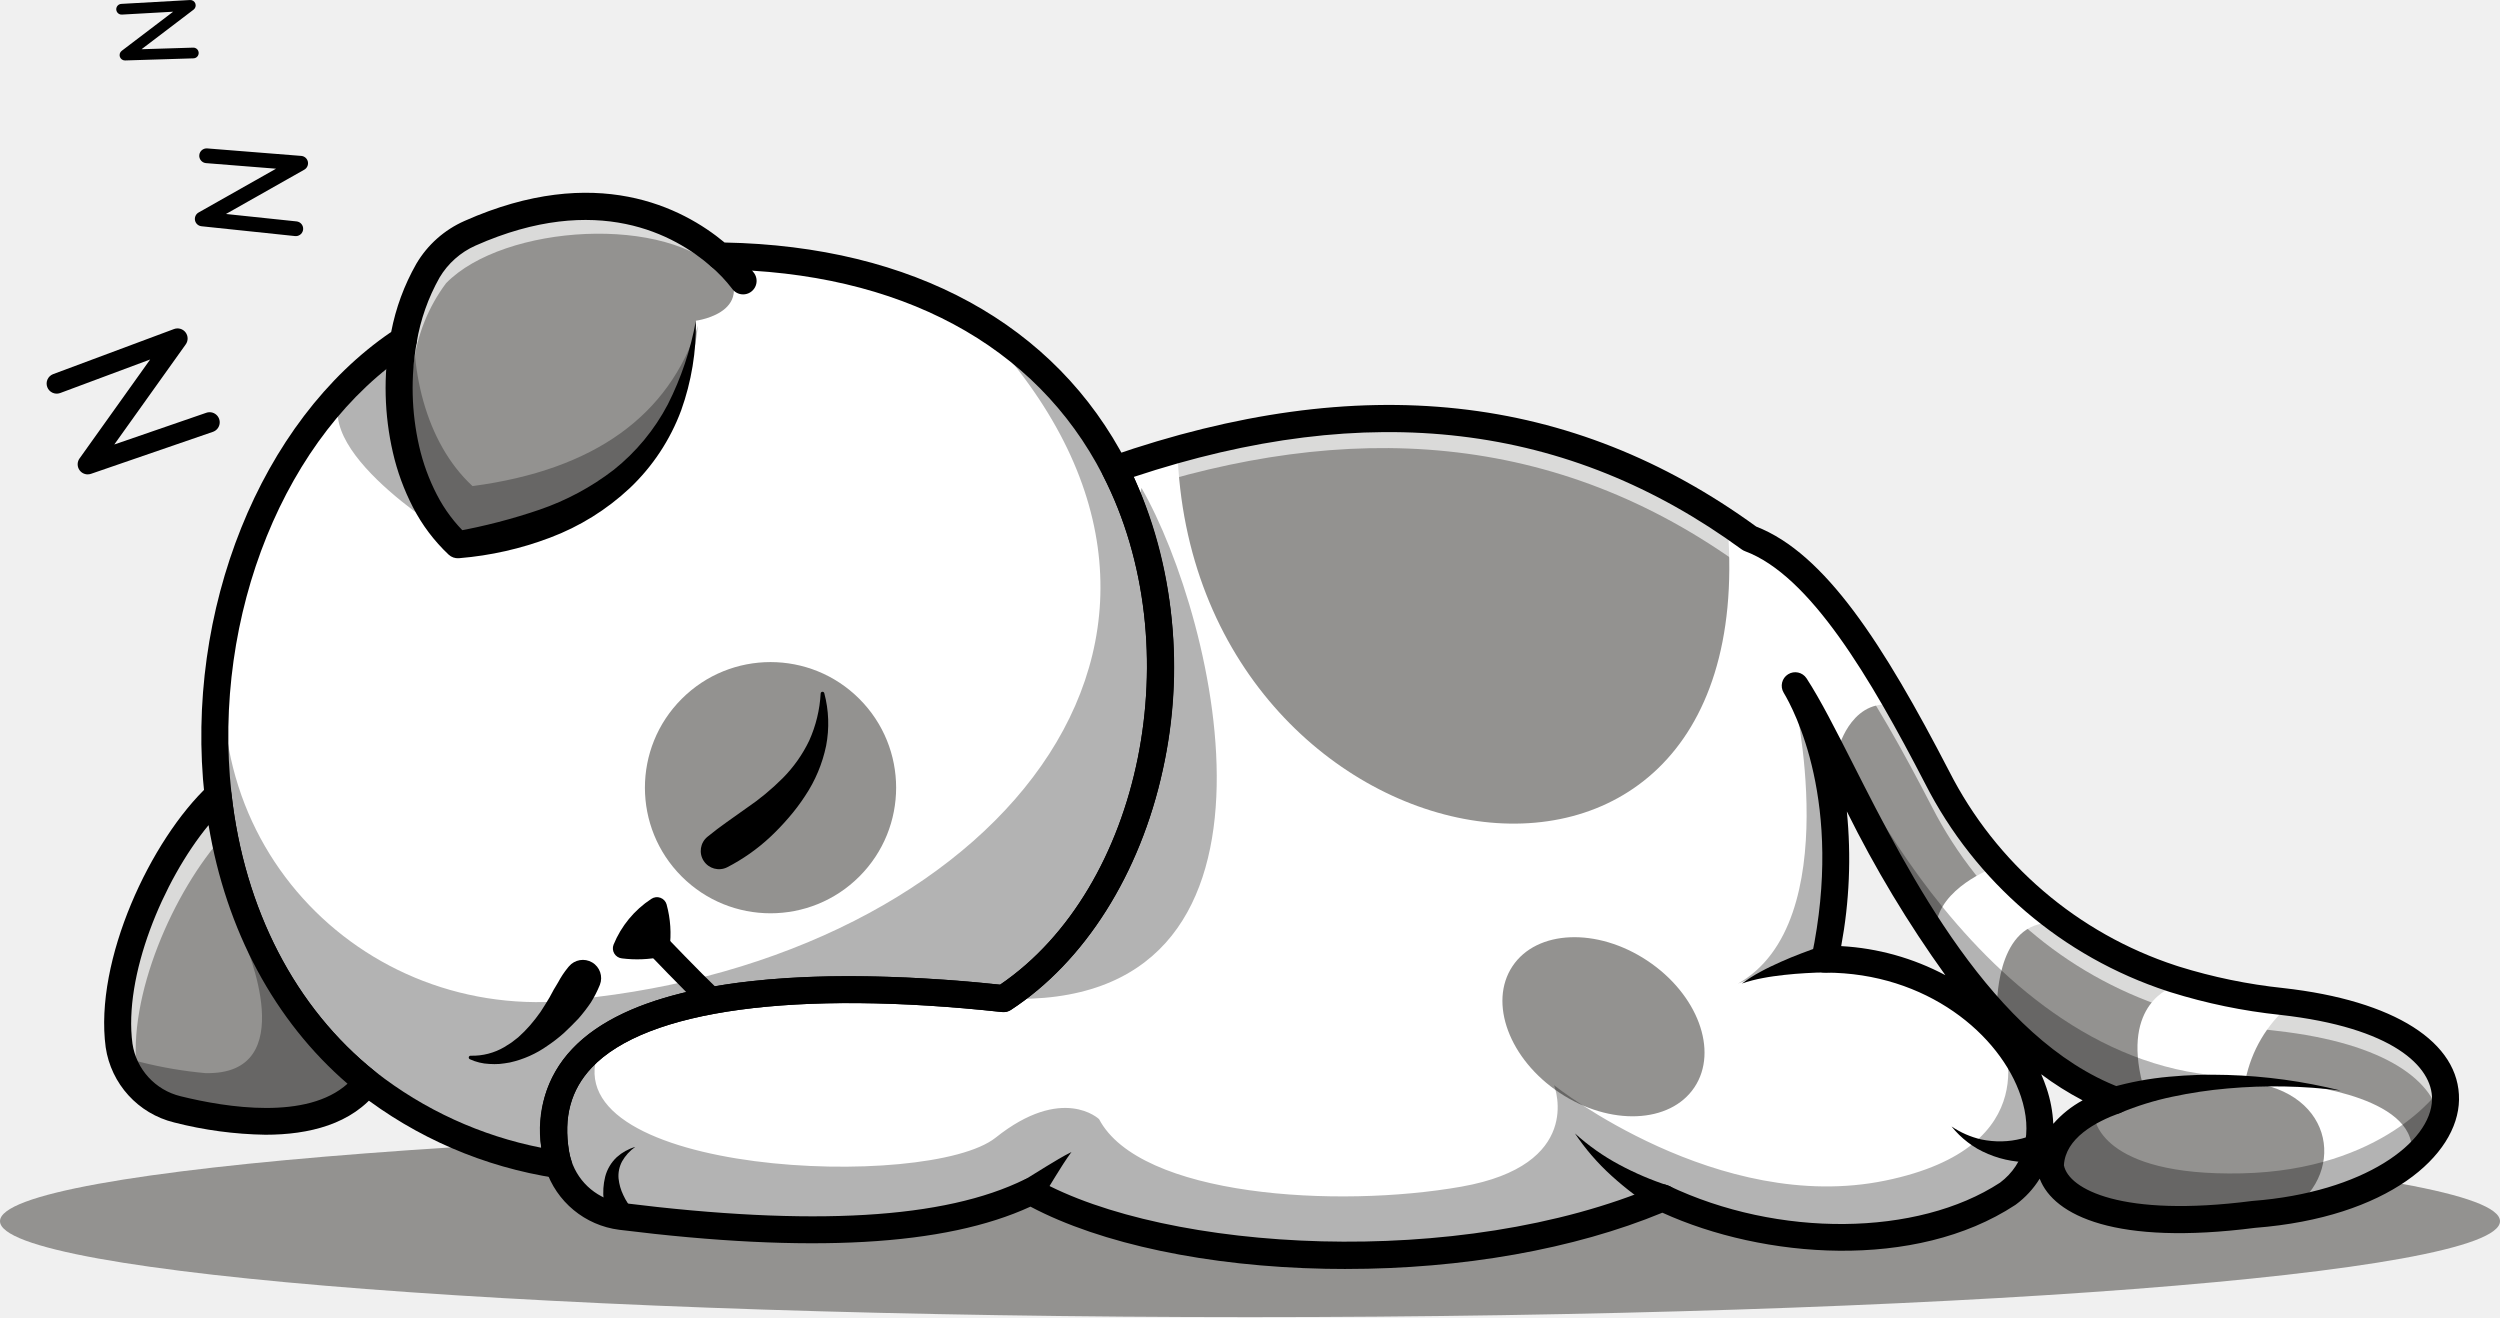
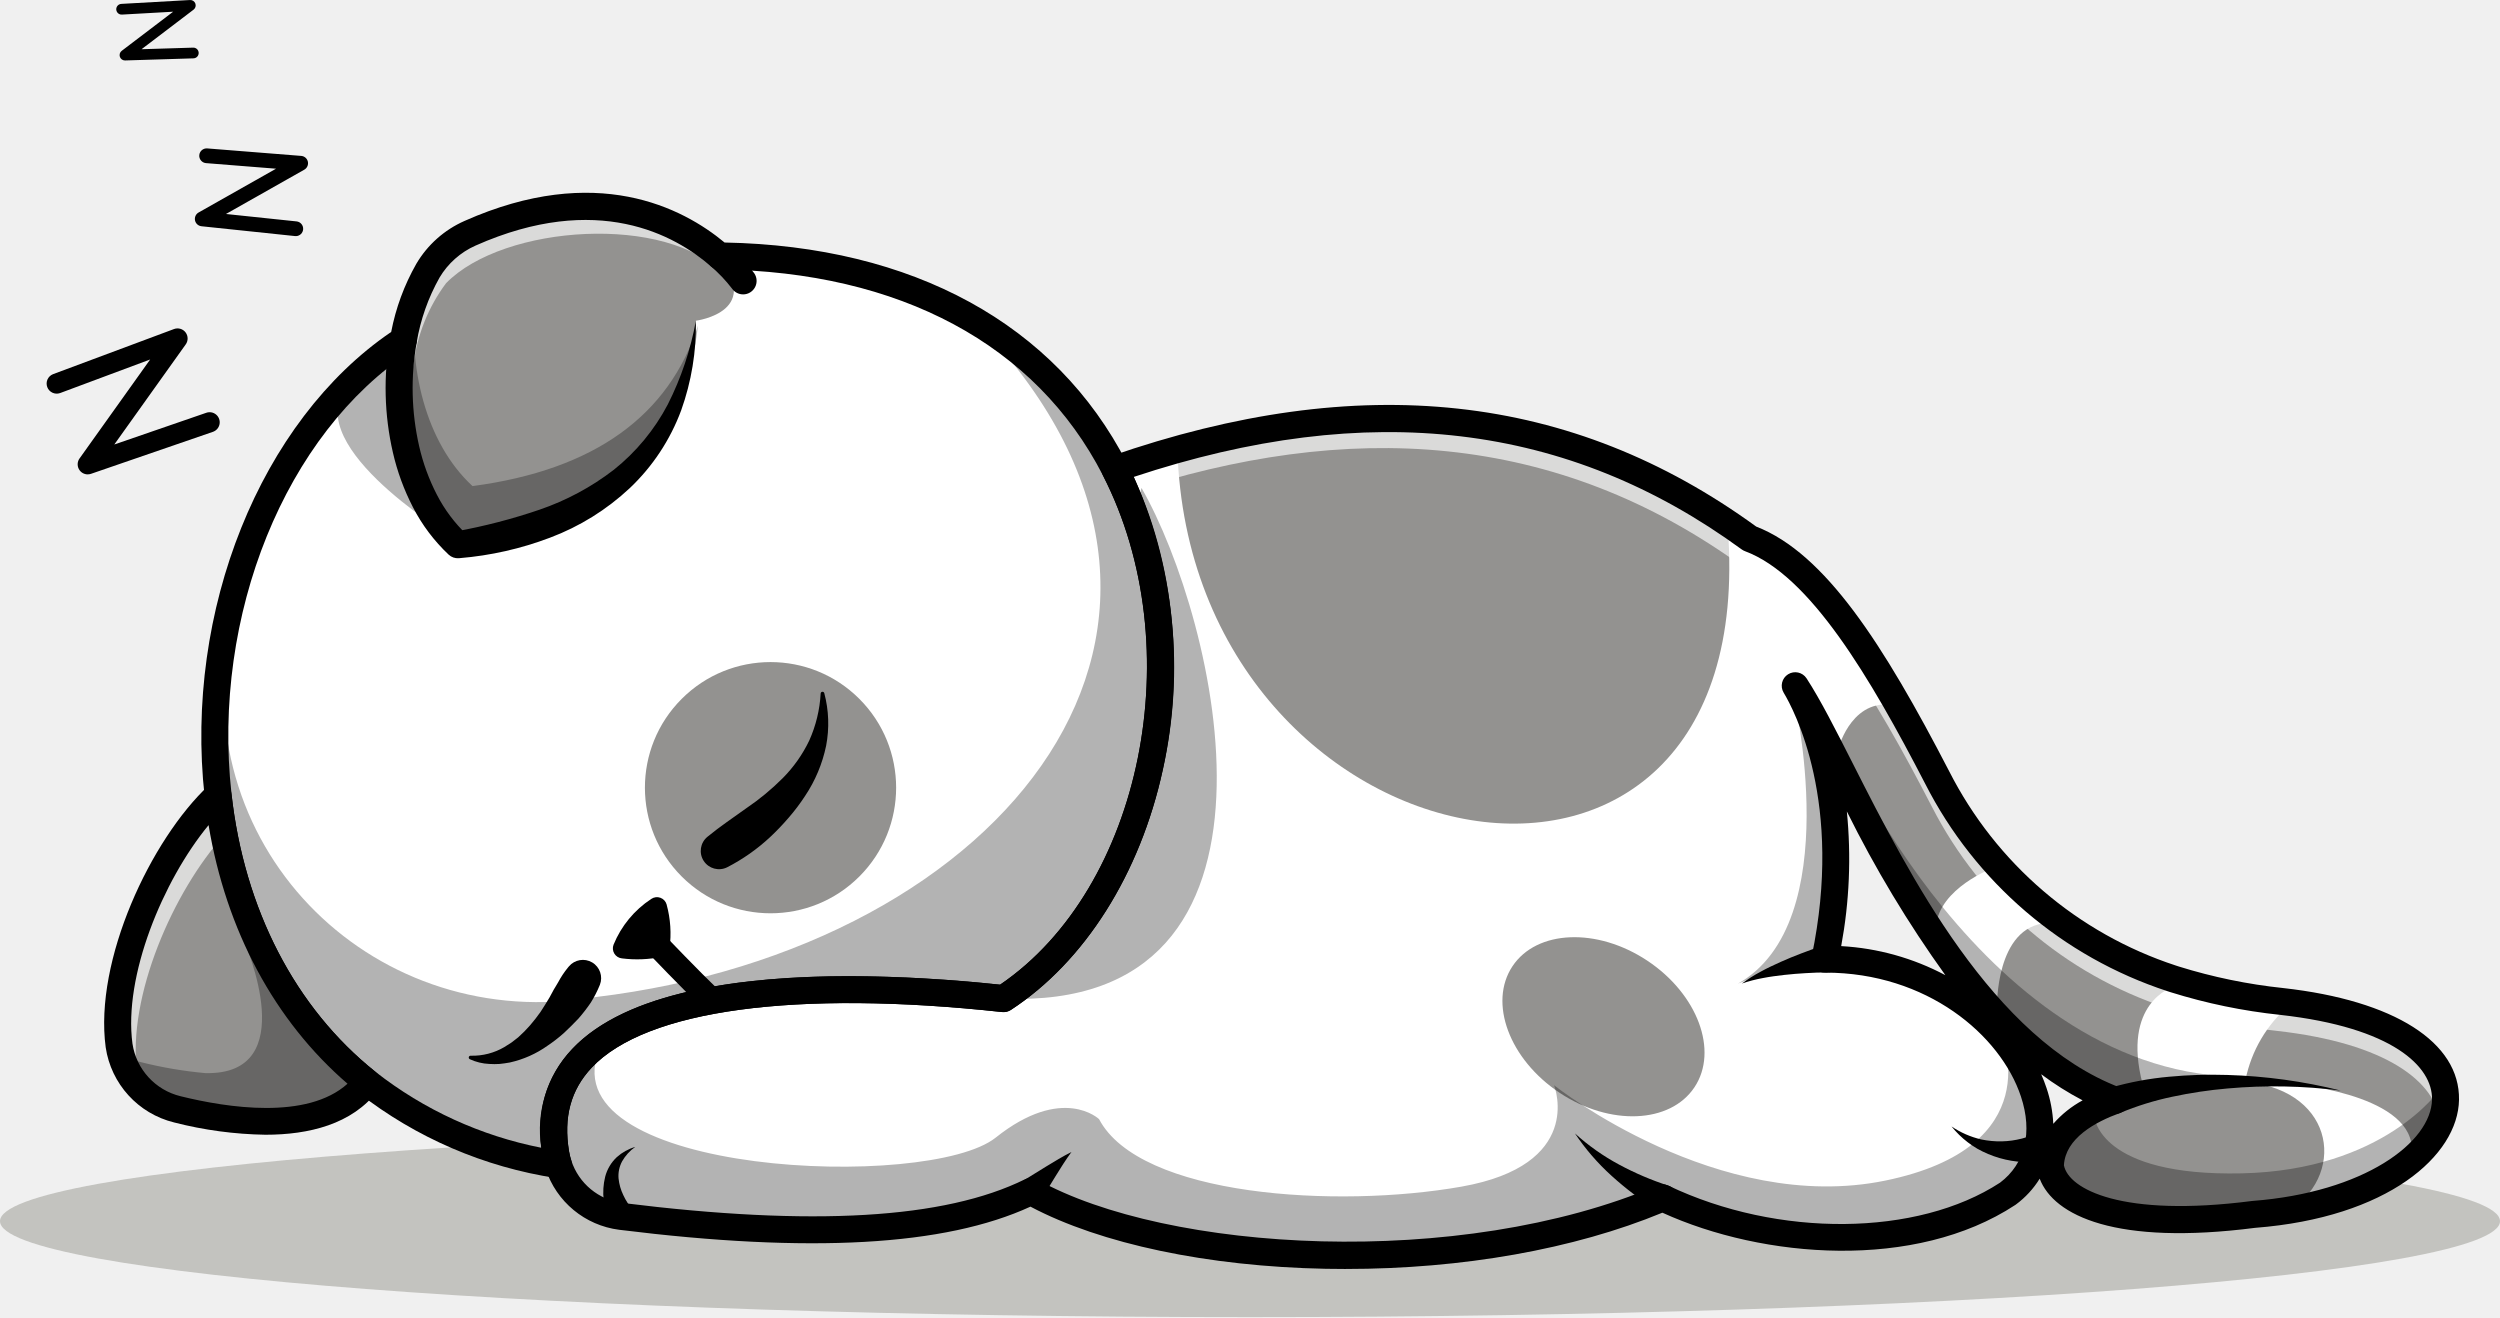
- <svg xmlns="http://www.w3.org/2000/svg" width="300" height="158.057" viewBox="0 0 300 158.057">
+ <svg xmlns="http://www.w3.org/2000/svg" width="300" height="158.056" viewBox="0 0 300 158.056">
  <g transform="translate(0 18.503)">
    <g transform="translate(0 116.524)">
-       <ellipse cx="150" cy="11.514" rx="150" ry="11.514" fill="#939290" />
+       <ellipse cx="150" cy="11.514" rx="150" ry="11.514" fill="#c3c3bf" />
    </g>
    <g transform="translate(12.498 4.628)">
      <path d="M2090.947,1578.982c1.472,13.3,7.187,25.941,17.882,34.467a49.374,49.374,0,0,0,22.97,9.887,9.3,9.3,0,0,1-.326-1.322c-3.149-18.837,24.8-21.764,53.728-18.616,17.662-11.543,24.672-41.537,13.363-63.548a43.842,43.842,0,0,0-16.812-17.863c-7.862-4.67-17.98-7.555-30.626-7.708-4.516-3.935-14.458-9.6-29.938-2.724a11.084,11.084,0,0,0-5.056,4.492,25.369,25.369,0,0,0-2.946,8.323c-11.1,7.261-18.544,20.306-21.358,34.623a66.248,66.248,0,0,0-.879,19.988Z" transform="translate(-2077.28 -1506.696)" fill="#fff" />
      <g transform="translate(13.283 15.291)" opacity="0.3">
        <path d="M2090.947,1710.995c1.472,13.3,7.187,25.941,17.882,34.467a49.372,49.372,0,0,0,22.97,9.887,9.319,9.319,0,0,1-.326-1.322c-3.149-18.837,24.8-21.764,53.728-18.617,17.662-11.543,24.672-41.538,13.363-63.548A43.842,43.842,0,0,0,2181.751,1654c35.489,36.395,3.5,75.347-45.491,81.226-26.022,4.558-48.969-17.151-43.975-44.306l-.458.087a66.248,66.248,0,0,0-.879,19.988Z" transform="translate(-2090.563 -1654)" />
      </g>
      <path d="M2637.142,1528.354c-1.551,8.628.38,18.879,6.539,24.565,17.9-2.384,27.168-11.546,28.564-26.885,0,0,8.692-1.108,2.085-8.4s-26.371-6.065-33.29,1.028h0a20.484,20.484,0,0,0-3.9,9.689" transform="translate(-2601.236 -1510.679)" fill="#939290" />
      <g transform="translate(35.748 12.687)" opacity="0.3">
        <path d="M2689.678,1655.409c17.525-2.334,26.773-11.161,28.463-25.923-3.476,10.766-12.354,17.3-27.056,19.256-5.675-5.241-7.76-14.364-6.834-22.512a17.4,17.4,0,0,0-1.112,4.613c-1.551,8.629.38,18.879,6.539,24.565Z" transform="translate(-2682.629 -1626.23)" />
      </g>
      <g transform="translate(37.37 7.612)" opacity="0.3">
        <path d="M3014.39,1577.176a20.955,20.955,0,0,1,2.785-5.076s-.206.21-.794.814c-.08.08-.155.159-.229.234l-.117.12-.071.075c-.32.324-.864.884-1,1.019-.033.035-.066.065-.094.095l-.1.105c0,.01-.014.015-.023.025-.024.175-.042.355-.061.534-.12.672-.219,1.359-.3,2.053Z" transform="translate(-3014.39 -1572.1)" />
      </g>
      <g transform="translate(35.397 2.045)" opacity="0.66">
        <path d="M2639.722,1547.343a32.32,32.32,0,0,1-1.19-16.122,20.476,20.476,0,0,1,3.9-9.689c6.917-7.094,26.682-8.319,33.288-1.027a14.819,14.819,0,0,1,1.239,1.541c-.1-1.131-.8-2.577-2.462-4.41-6.606-7.292-26.369-6.066-33.292,1.028a20.5,20.5,0,0,0-3.9,9.689A31.257,31.257,0,0,0,2639.722,1547.343Z" transform="translate(-2636.8 -1512.723)" fill="#fff" />
      </g>
      <circle cx="15.073" cy="15.073" r="15.073" transform="translate(79.965 92.708) rotate(-135)" fill="#939290" />
      <path d="M2685.817,1656.732a34.519,34.519,0,0,0,.339,13.779,27.788,27.788,0,0,0,2.408,6.572,21.052,21.052,0,0,0,4.288,5.692,1.606,1.606,0,0,0,1.223.424l.09-.008a39.79,39.79,0,0,0,10.845-2.456,28.855,28.855,0,0,0,9.576-5.951,24.7,24.7,0,0,0,6.165-9.331,30.279,30.279,0,0,0,1.764-10.754,36.756,36.756,0,0,1-3.368,10.042,24.739,24.739,0,0,1-6.483,7.849,31.144,31.144,0,0,1-8.913,4.787,69.268,69.268,0,0,1-10.015,2.6l1.313.415a17.85,17.85,0,0,1-3.617-4.818,24.575,24.575,0,0,1-2.121-5.8,31.3,31.3,0,0,1-.3-12.467v-.007a1.62,1.62,0,1,0-3.191-.567h0Z" transform="translate(-2651.507 -1639.344)" />
      <path d="M2612.035,1560.739a1.621,1.621,0,0,0,1.327-2.548,20.339,20.339,0,0,0-3.092-3.286,1.621,1.621,0,0,0-2.131,2.442,17.684,17.684,0,0,1,2.571,2.706,1.623,1.623,0,0,0,1.327.685Z" transform="translate(-2535.358 -1548.542)" />
      <path d="M446.229,1868.257a9.333,9.333,0,0,0,.326,1.322,8.869,8.869,0,0,0,1.218,2.424v0a9.013,9.013,0,0,0,6.265,3.761c21.362,2.659,38.563,2.254,49.2-2.987,16.792,9.39,52.363,10.767,75.819.774,12.633,6.02,30.392,6.731,41.414-.5,4.518-3.366,4.858-9.157,2.088-14.614a21.524,21.524,0,0,0-2.949-4.342v0h0v0a27.668,27.668,0,0,0-21.079-9.185c3.972-19.008-2.239-30.609-3.567-32.812,6.932,10.639,17.708,41.885,38.43,49.749-3.369,1.219-5.917,2.935-7.094,5.161l0,0a6.071,6.071,0,0,0-.714,2.74c.623,4.463,8.358,7.857,24.4,5.788,14.646-1.126,23.451-7.972,23-14.359-.353-4.994-6.356-9.707-19.634-11.192a66.822,66.822,0,0,1-12.824-2.647c-.132-.044-.264-.083-.4-.129A48.814,48.814,0,0,1,612,1823.113c-6.992-13.5-14.162-25.581-22.5-28.685-23.212-16.953-48.9-17.807-76.178-8.336,11.31,22.01,4.3,52-13.362,63.548-28.925-3.147-56.877-.22-53.728,18.617Z" transform="translate(-392.037 -1752.939)" fill="#fff" />
      <path d="M629.958,2643.074c6.857-4.686,4.994-14.86-6.2-15.4,0,0-11.045-.876-17.854,3.6s-8.08,10.406,8.208,12.29A80.325,80.325,0,0,0,629.958,2643.074Z" transform="translate(-367.55 -2521.027)" fill="#939290" />
      <path d="M458.275,2540.4s14.4,1.127,14.767,7.656c0,0,4.91-3.133,2.9-8.2s-13.847-9.1-17.633-8.8a15.892,15.892,0,0,0-5.217,8.887Z" transform="translate(-196.126 -2433.518)" fill="#939290" />
      <path d="M816.28,2433.191s-6.159,1.9-3.6,11.665l-3.3,1.011s-10.436-3.823-14.186-10.167c0,0-.223-9.845,6.064-10.2,0,0,7.4,4.293,15.014,7.692Z" transform="translate(-568.06 -2337.875)" fill="#939290" />
      <path d="M1040.546,2165.438s-6.387,2.377-6.81,6.993l-7.861-13.969-3.786-7.554s1.712-6.344,7.182-4.9c0,0,6.594,14.328,11.6,19.5" transform="translate(-813.922 -2084.394)" fill="#939290" />
      <path d="M1362.618,1780.6c1.586,51.332,70.186,64.1,66.056,9.476Q1395.169,1769.206,1362.618,1780.6Z" transform="translate(-1233.832 -1749.8)" fill="#939290" />
      <ellipse cx="13.113" cy="9.515" rx="13.113" ry="9.515" transform="translate(185.573 115.261) rotate(-146.39)" fill="#939290" />
      <g transform="translate(121.282 27.11)" opacity="0.66">
        <path d="M445.988,1786.1c.485.939.936,1.9,1.353,2.865,26.547-8.756,51.555-7.542,74.208,9,8.342,3.105,15.512,15.18,22.5,28.685a48.812,48.812,0,0,0,28.128,24.093c.132.044.264.084.4.128a66.878,66.878,0,0,0,12.824,2.647c13.19,1.478,19.2,6.136,19.621,11.094,2.646-6.1-2.682-12.8-19-14.626a66.807,66.807,0,0,1-12.824-2.647c-.132-.044-.264-.083-.4-.128a48.814,48.814,0,0,1-28.128-24.093c-6.991-13.5-14.162-25.581-22.5-28.685-23.213-16.953-48.9-17.807-76.178-8.336Z" transform="translate(-445.988 -1780.058)" fill="#fff" />
      </g>
      <path d="M2116.275,1609.173a1.621,1.621,0,0,0,1.541-2.124,7.577,7.577,0,0,1-.27-1.092c-.687-4.106.205-7.4,2.728-10.073,6.54-6.925,24.481-9.352,49.227-6.66a1.622,1.622,0,0,0,1.062-.254c8.86-5.79,15.51-16.31,18.242-28.86,2.758-12.661,1.181-26.068-4.325-36.785-8.546-16.638-25.674-26.015-48.272-26.442-5.03-4.181-15.427-9.6-31.2-2.593a12.621,12.621,0,0,0-5.794,5.152,26.685,26.685,0,0,0-3.014,8.173c-15.668,10.655-24.854,33.458-22.385,55.761h0c1.629,14.726,8.192,27.353,18.481,35.557A51.035,51.035,0,0,0,2116,1609.149a1.541,1.541,0,0,0,.27.023Zm34.909-24.253c-12.989,0-26.77,1.858-33.267,8.738a14.09,14.09,0,0,0-3.708,11.853,47.028,47.028,0,0,1-19.892-9.112c-9.611-7.663-15.748-19.517-17.281-33.379h0c-2.37-21.41,6.477-43.236,21.515-53.077a1.619,1.619,0,0,0,.708-1.071,23.808,23.808,0,0,1,2.748-7.788,9.522,9.522,0,0,1,4.316-3.832c14.631-6.5,23.958-1.246,28.215,2.465a1.62,1.62,0,0,0,1.046.4c21.629.26,37.97,9.028,46.014,24.69,10.588,20.606,4.693,49.549-12.331,61.133a174.707,174.707,0,0,0-18.081-1.019Z" transform="translate(-2061.756 -1490.912)" />
      <path d="M525.347,1866.1c14.019,0,27.4-2.373,38-6.753,12.121,5.519,30.329,6.962,42.337-.921.027-.018.053-.037.079-.055a11.124,11.124,0,0,0,2.861-3.106c1.7,4.457,9.18,8.042,25.847,5.9,15.913-1.236,24.355-8.659,24.472-15.36.12-6.909-7.764-11.923-21.089-13.414a64.829,64.829,0,0,1-12.512-2.579l-.372-.121a46.888,46.888,0,0,1-27.2-23.3c-7.922-15.3-14.9-26.163-23.164-29.378-22.142-16.088-47.49-18.844-77.49-8.43a1.621,1.621,0,0,0-.91,2.272c10.588,20.606,4.693,49.549-12.332,61.133-15.238-1.614-41.559-2.647-51.348,7.719-3.222,3.412-4.422,7.731-3.568,12.839v0a10.959,10.959,0,0,0,.383,1.552,10.7,10.7,0,0,0,8.825,7.3c22.916,2.852,39.077,1.945,49.35-2.777,8.452,4.474,21.293,7.185,35.428,7.458q1.205.024,2.407.023Zm38.034-10.146a1.607,1.607,0,0,0-.635.13c-23.761,10.122-58.873,7.981-74.393-.7a1.618,1.618,0,0,0-1.508-.039c-9.641,4.751-25.435,5.678-48.284,2.832a7.443,7.443,0,0,1-6.141-5.08,7.707,7.707,0,0,1-.27-1.091c-.686-4.11.205-7.405,2.727-10.076,6.54-6.925,24.48-9.354,49.227-6.66a1.623,1.623,0,0,0,1.062-.254c8.86-5.79,15.509-16.31,18.242-28.861a56.189,56.189,0,0,0-3.5-35.1c28.242-9.37,52.122-6.516,72.958,8.7a1.617,1.617,0,0,0,.391.21c7.817,2.909,15.015,15.134,21.63,27.912a50.1,50.1,0,0,0,29.066,24.889l.383.124a67.861,67.861,0,0,0,13.158,2.72c13.529,1.513,18.277,6.228,18.21,10.136-.09,5.184-8.163,11.16-21.52,12.188-.028,0-.055,0-.083.008-15.616,2.016-22.008-1.415-22.57-4.281.173-3.236,3.747-5.2,6.738-6.28a1.621,1.621,0,0,0,.024-3.04c-15.316-5.812-25.371-25.636-32.023-38.754-2.127-4.195-3.965-7.816-5.625-10.365a1.621,1.621,0,0,0-2.746,1.722c1.238,2.052,7.217,13.225,3.368,31.643a1.623,1.623,0,0,0,1.587,1.953h.052c12.162,0,21.007,7.468,23.464,14.857,1.431,4.3.519,8.07-2.5,10.344-9.915,6.478-26.636,6.635-39.786.368a1.62,1.62,0,0,0-.7-.157Zm-132.829-3.676Zm183.225-6.413a12.775,12.775,0,0,0-3.522,2.814,15.625,15.625,0,0,0-.814-4.3q-.274-.824-.638-1.648a36.788,36.788,0,0,0,4.973,3.136Zm-28.3-34.679a141.062,141.062,0,0,0,11.827,19.66,30.168,30.168,0,0,0-12.5-3.489,57.317,57.317,0,0,0,.677-16.171Z" transform="translate(-376.359 -1736.955)" />
      <path d="M608.85,2621.643a64.031,64.031,0,0,0-13.625-1.872,55.691,55.691,0,0,0-6.966.213,37.583,37.583,0,0,0-6.993,1.3,1.624,1.624,0,0,0,.916,3.117c.059-.018.117-.039.173-.062l.014-.006a34.816,34.816,0,0,1,6.263-1.945,53.832,53.832,0,0,1,6.64-.995,63.285,63.285,0,0,1,13.578.251Z" transform="translate(-340.462 -2513.908)" />
      <path d="M1428.522,2694.81a27.318,27.318,0,0,0,4.384,5.077,38.08,38.08,0,0,0,5.45,4.128l.01.006a1.634,1.634,0,1,0,1.744-2.764,1.754,1.754,0,0,0-.361-.171,35.693,35.693,0,0,1-5.9-2.517,26.534,26.534,0,0,1-5.33-3.76Z" transform="translate(-1252.03 -2581.935)" />
      <path d="M2206.876,2724.468l1.828-2.987c.608-.985,1.218-1.962,1.907-2.9-1.041.528-2.052,1.141-3.052,1.753l-2.969,1.836,2.286,2.3Z" transform="translate(-2094.531 -2603.477)" />
      <path d="M1229.746,2453.9c-.892.286-1.717.59-2.561.911s-1.667.658-2.484,1.025-1.627.746-2.411,1.176a17.877,17.877,0,0,0-2.25,1.42,17.416,17.416,0,0,1,2.524-.658c.848-.166,1.708-.276,2.564-.374s1.719-.162,2.578-.214,1.732-.085,2.554-.085a1.641,1.641,0,0,0,0-3.283,1.623,1.623,0,0,0-.494.076l-.019.007Z" transform="translate(-1023.511 -2363.54)" />
      <path d="M959.535,2687.061a3.018,3.018,0,0,1-.471.184c-.181.061-.37.112-.56.162a11.167,11.167,0,0,1-1.177.232,10.478,10.478,0,0,1-2.45.054,11.212,11.212,0,0,1-1.242-.186,10.642,10.642,0,0,1-3.561-1.558,11.125,11.125,0,0,0,1.947,1.9,11.246,11.246,0,0,0,1.166.783,12.706,12.706,0,0,0,1.281.624,12.485,12.485,0,0,0,2.787.808,14.186,14.186,0,0,0,1.473.166c.249.012.5.023.758.02a6.65,6.65,0,0,0,.834-.048l.3-.038a1.682,1.682,0,0,0-.423-3.338A1.712,1.712,0,0,0,959.535,2687.061Z" transform="translate(-728.388 -2573.906)" />
      <path d="M3106.353,2291.937a9.237,9.237,0,0,0,6.99,7.662c6.376,1.581,17.819,3.267,22.768-3.232-10.695-8.526-16.409-21.165-17.881-34.467-6.527,6.093-13.212,20.1-11.878,30.037Z" transform="translate(-3104.562 -2189.614)" fill="#939290" />
      <g transform="translate(1.619 72.285)" opacity="0.66">
        <path d="M3289.332,2291.928a8.98,8.98,0,0,0,2.642,5.233,8.545,8.545,0,0,1-.48-1.909c-1.234-9.211,4.411-21.909,10.441-28.569-.306-1.585-.544-3.186-.725-4.794-6.527,6.093-13.212,20.1-11.878,30.037Z" transform="translate(-3289.16 -2261.89)" fill="#fff" />
      </g>
      <path d="M2766.406,2719.646a3.171,3.171,0,0,1-.295-.358c-.1-.143-.206-.283-.294-.435a7.468,7.468,0,0,1-.511-.928,5.973,5.973,0,0,1-.57-2.006,3.691,3.691,0,0,1,.429-2.052,5.3,5.3,0,0,1,1.577-1.728,5.7,5.7,0,0,0-2.212,1.225,4.912,4.912,0,0,0-1.4,2.359,7.937,7.937,0,0,0-.179,2.795,10.169,10.169,0,0,0,.229,1.375c.047.229.117.452.179.68a6.762,6.762,0,0,0,.257.72l2.792-1.647Z" transform="translate(-2703.008 -2597.641)" />
      <path d="M3108.251,2286.99c5.168,0,10.376-1.232,13.476-5.3a1.621,1.621,0,0,0-.28-2.249c-9.61-7.662-15.747-19.516-17.281-33.379a1.621,1.621,0,0,0-2.717-1.007c-6.976,6.512-13.776,21.025-12.378,31.438h0a10.928,10.928,0,0,0,8.207,9.021A47,47,0,0,0,3108.251,2286.99Zm9.842-6.122c-4.866,4.379-14.477,2.875-20.034,1.5a7.661,7.661,0,0,1-5.774-6.305c-1.085-8.08,3.625-19.543,9.133-26.227,2.1,12.626,7.933,23.5,16.676,31.035Zm-27.415-4.592Z" transform="translate(-3088.887 -2173.952)" />
      <path d="M2519.079,2150.634a22.934,22.934,0,0,0,5.149-3.618,29.673,29.673,0,0,0,2.231-2.333,23.663,23.663,0,0,0,1.967-2.606,17.046,17.046,0,0,0,2.527-6.026,14.163,14.163,0,0,0-.222-6.316.22.22,0,0,0-.27-.156.223.223,0,0,0-.164.2,15.84,15.84,0,0,1-1.366,5.639,16.5,16.5,0,0,1-3.206,4.541,29.522,29.522,0,0,1-4.34,3.583c-1.539,1.116-3.144,2.172-4.665,3.427l-.013.011a2.192,2.192,0,0,0,2.372,3.654Z" transform="translate(-2444.316 -2069.692)" />
      <path d="M2806.649,2484.665a6.21,6.21,0,0,0,2.35.572,9.191,9.191,0,0,0,1.233,0c.41-.035.818-.107,1.23-.176a12.458,12.458,0,0,0,4.534-2.021,18.189,18.189,0,0,0,1.961-1.521c.6-.557,1.176-1.139,1.742-1.732a19.31,19.31,0,0,0,1.482-1.919,13.819,13.819,0,0,0,1.087-2.132,2.191,2.191,0,0,0-3.718-2.206l-.124.149a10.706,10.706,0,0,0-1.164,1.752c-.169.307-.359.587-.532.888s-.337.6-.495.916c-.348.588-.708,1.177-1.087,1.75a20.207,20.207,0,0,1-1.253,1.609,16.324,16.324,0,0,1-1.43,1.448l-.8.619c-.279.19-.568.361-.861.549a7.58,7.58,0,0,1-4.009,1.04l-.035,0a.218.218,0,0,0-.108.414Z" transform="translate(-2762.778 -2380.694)" />
      <path d="M2724.2,2393.416a13.224,13.224,0,0,1,.347,5.272,1.2,1.2,0,0,1-.907,1,14.709,14.709,0,0,1-4.8.189,1.209,1.209,0,0,1-1.008-1.646,11.985,11.985,0,0,1,4.527-5.491,1.206,1.206,0,0,1,1.843.671Z" transform="translate(-2656.703 -2308.001)" />
      <path d="M2660.715,2452.22l2.014-2.094c-2.631-2.531-6.42-6.5-6.458-6.537l-2.1,2.007C2654.208,2445.636,2658.04,2449.646,2660.715,2452.22Z" transform="translate(-2588.8 -2354.269)" />
      <g transform="translate(28.016 18.979)" opacity="0.3">
        <path d="M3016.587,1715.3s-18.63-11.3-11.57-18.17c.544-.529,6.087-3.793,6.087-3.793S3008.631,1706.461,3016.587,1715.3Z" transform="translate(-3003.42 -1693.34)" />
      </g>
      <g transform="translate(1.992 89.702)" opacity="0.3">
        <path d="M3106.18,2461.312a9.289,9.289,0,0,0,6.789,6.622c6.377,1.581,17.819,3.267,22.768-3.232a43.7,43.7,0,0,1-5.119-4.794,9.365,9.365,0,0,1-.891.817l-5.089-6.646-3.706-6.431c.234.521,7.072,16.226-4.6,15.942a50.039,50.039,0,0,1-7.734-1.316,9.475,9.475,0,0,1-2.413-.962Z" transform="translate(-3106.18 -2447.65)" />
      </g>
      <g transform="translate(196.044 60.223)" opacity="0.3">
        <path d="M1230.111,2133.24s6.416,27.338-6.681,34.687l10.406-4.278,1.621-22.038" transform="translate(-1223.43 -2133.24)" />
      </g>
      <g transform="translate(54.285 100.717)" opacity="0.3">
        <path d="M966.719,2583.037v0a9.012,9.012,0,0,0,6.265,3.761c21.362,2.659,38.563,2.254,49.2-2.987,16.792,9.39,52.363,10.767,75.819.775,12.633,6.02,30.392,6.73,41.414-.5,4.518-3.366,4.858-9.157,2.088-14.614l-2.944-4.333c.266.607,5.847,13.777-13.834,17.825-20,4.116-39.47-11.233-39.743-11.442.143.369,3.532,9.577-11.107,12.166-14.938,2.641-38.6,1.191-43.492-8.1,0,0-4.369-4.187-12.407,2.22s-53.155,4.548-47.678-10.287c0,0-8.266,3.415-3.58,15.522Z" transform="translate(-965.281 -2565.14)" />
      </g>
      <g transform="translate(233.541 107.7)" opacity="0.3">
        <path d="M445.976,2648.726c.623,4.463,8.358,7.857,24.4,5.788,14.646-1.126,23.451-7.972,23-14.359l-.744-.534s-6.593,9.6-23.7,9.971-17.65-6.722-17.65-6.722a18.841,18.841,0,0,0-4.589,3.112l0,0a6.07,6.07,0,0,0-.714,2.74Z" transform="translate(-445.975 -2639.62)" />
      </g>
      <g transform="translate(207.972 65.39)" opacity="0.3">
        <path d="M701.05,2188.35s17.693,41.058,49.076,40.686l-18.2,1.993C715.956,2219.685,706.067,2205.255,701.05,2188.35Z" transform="translate(-701.05 -2188.35)" />
      </g>
      <g transform="translate(107.919 35.424)" opacity="0.3">
        <path d="M2018.647,1930.017c37.05,1.588,25.537-45.7,16.562-61.277l-.844,3.122c7.77,21.276.537,47.532-15.719,58.155Z" transform="translate(-2018.646 -1868.74)" />
      </g>
    </g>
    <g transform="translate(5.574 -18.503)">
      <path d="M3173.97,1415.381a1.21,1.21,0,0,1-.986-1.914l8.476-11.877-10.813,4.033a1.211,1.211,0,0,1-.846-2.269l14.52-5.416a1.211,1.211,0,0,1,1.408,1.838l-8.575,12.017,11.022-3.8a1.211,1.211,0,1,1,.787,2.29l-14.6,5.028a1.221,1.221,0,0,1-.394.066Z" transform="translate(-3169.013 -1358.453)" />
      <path d="M3371.081,1177.921c-.031,0-.062,0-.094,0l-11.234-1.18a.886.886,0,0,1-.343-1.652l9.292-5.254-8.417-.67a.886.886,0,0,1,.141-1.766l11.3.9a.886.886,0,0,1,.366,1.654l-9.4,5.316,8.481.891a.886.886,0,0,1-.091,1.766Z" transform="translate(-3341.151 -1149.591)" />
      <path d="M3259.64,984.789a.643.643,0,0,1-.389-1.156l6.172-4.693-6.125.344a.644.644,0,1,1-.072-1.285l8.222-.462a.644.644,0,0,1,.426,1.155l-6.245,4.749,6.193-.191a.643.643,0,1,1,.04,1.286l-8.2.253h-.02Z" transform="translate(-3250.218 -977.534)" />
    </g>
  </g>
</svg>
